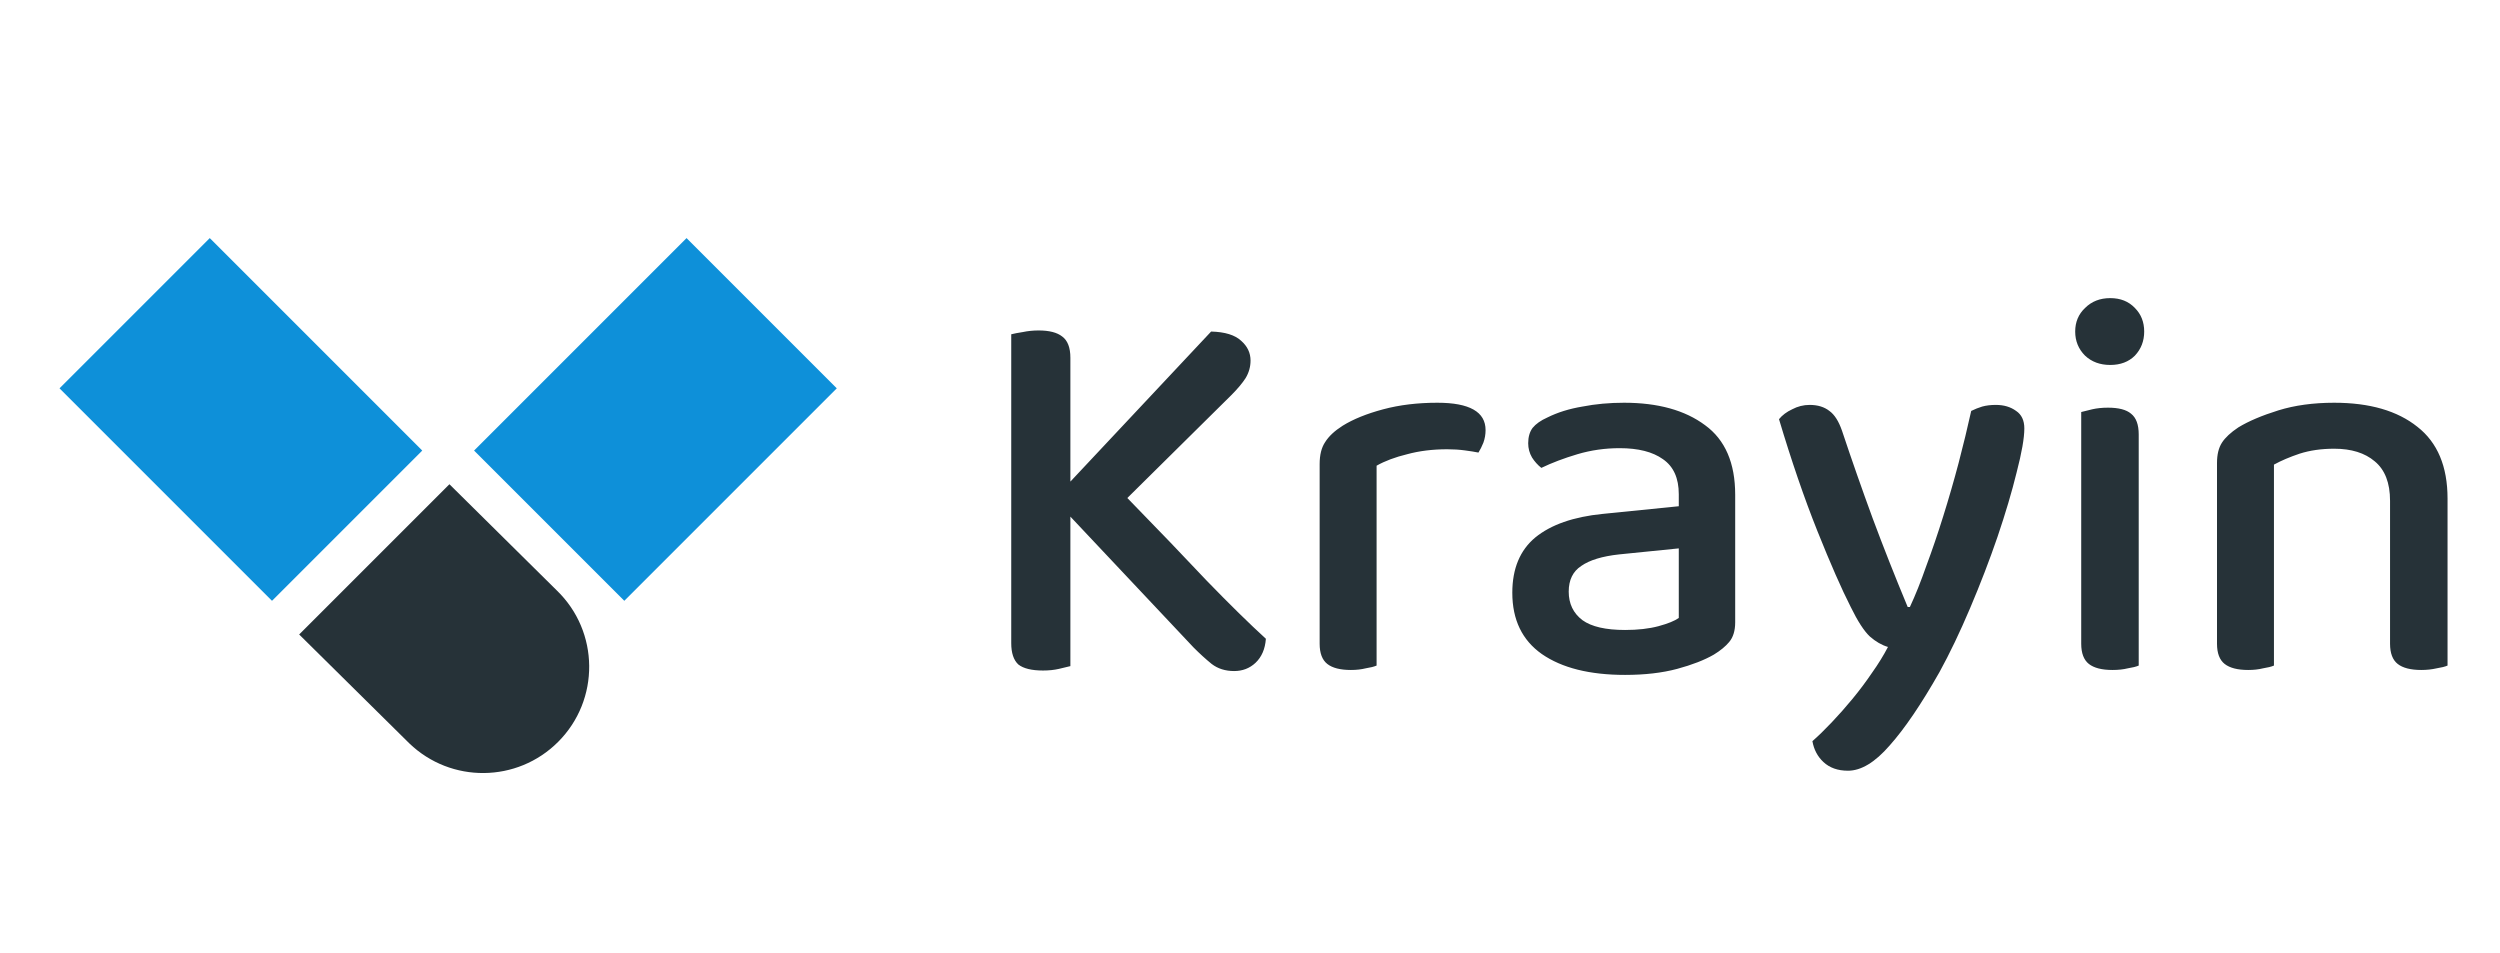
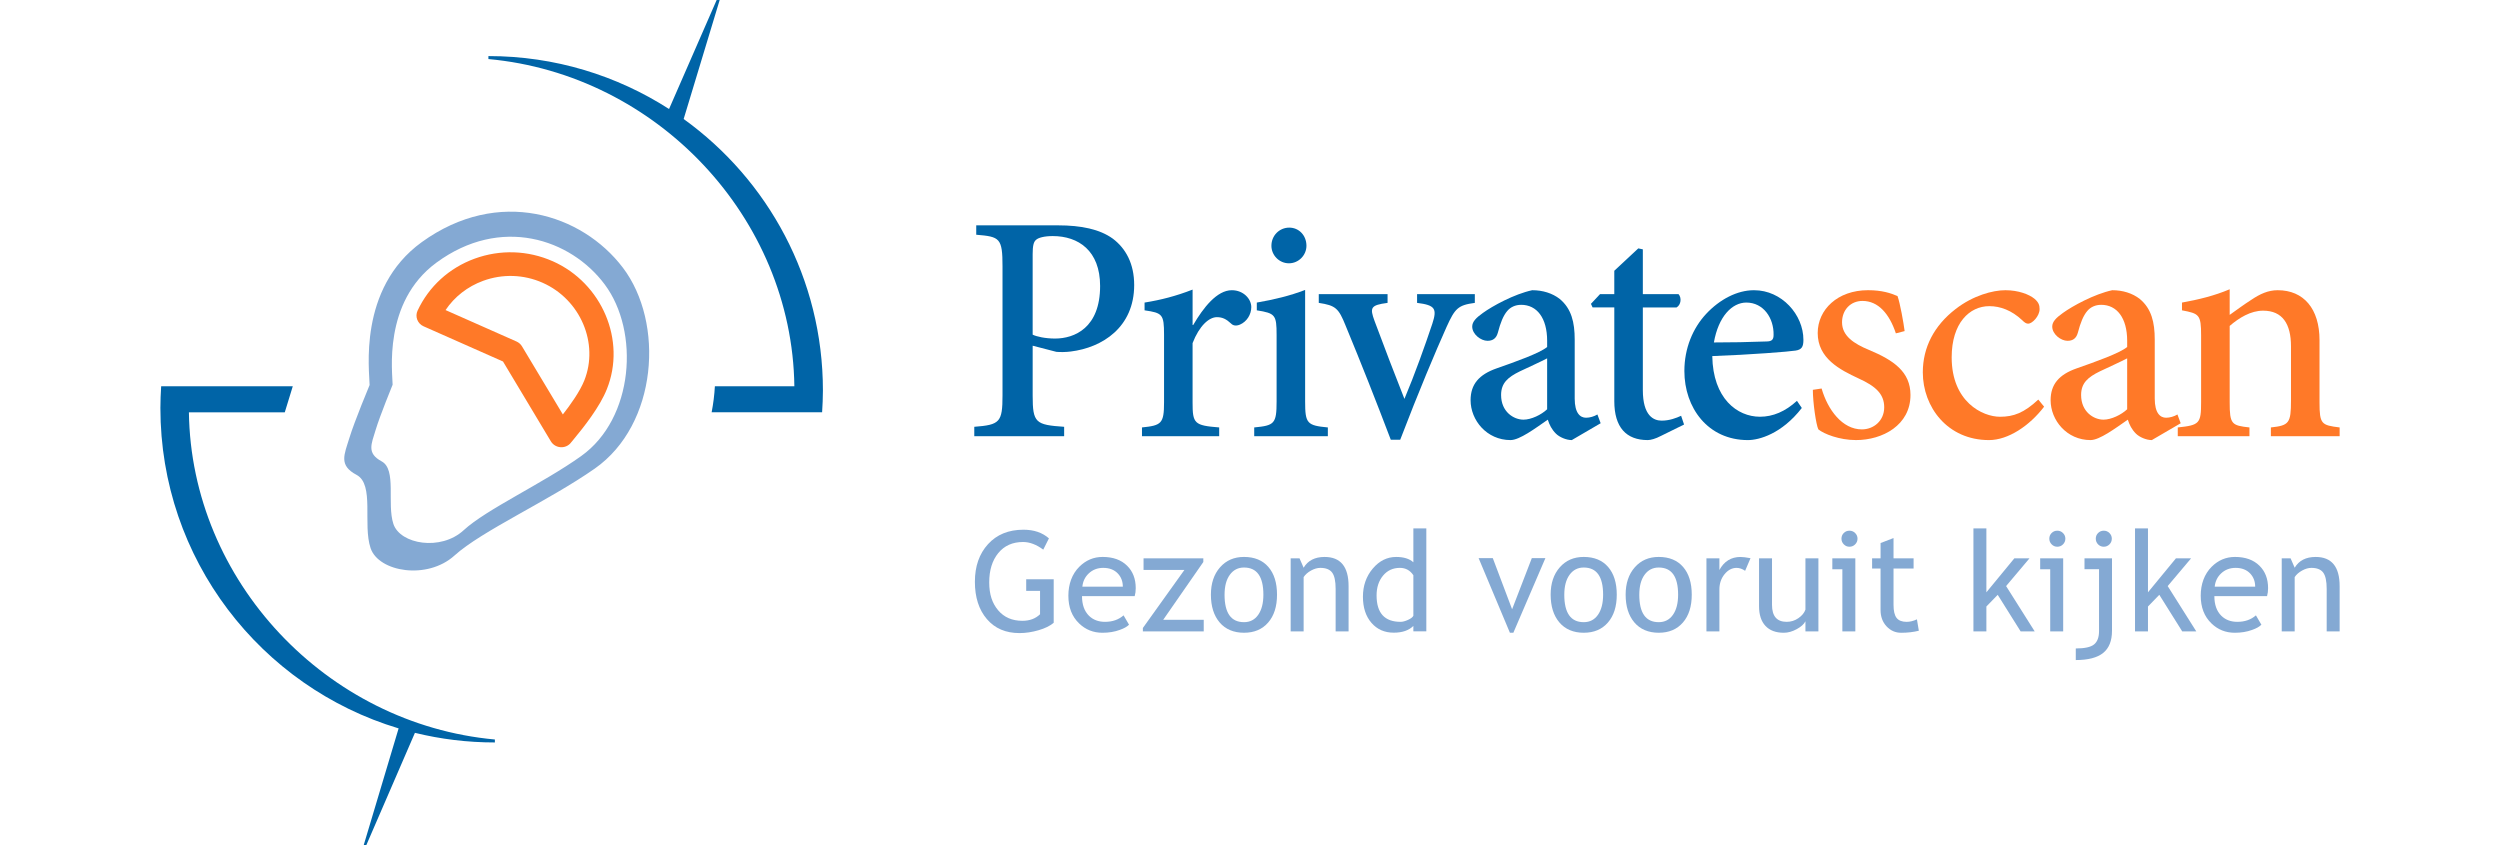
- <svg xmlns="http://www.w3.org/2000/svg" width="105" height="40" viewBox="0 0 105 40" fill="none">
-   <path d="M2.5 16.31L11.424 25.234L17.734 18.924L8.81 10L2.5 16.31Z" fill="#0E90D9" />
-   <path d="M35.145 16.31L26.221 25.234L19.911 18.924L28.835 10L35.145 16.31Z" fill="#0E90D9" />
-   <path d="M12.565 26.648L17.19 31.22C18.941 32.906 21.72 32.88 23.439 31.161C25.205 29.395 25.178 26.525 23.38 24.793L18.876 20.338L12.565 26.648Z" fill="#263238" />
-   <path d="M44.956 21.698V27.977C44.833 28.008 44.672 28.047 44.473 28.093C44.273 28.139 44.051 28.162 43.806 28.162C43.33 28.162 42.985 28.077 42.771 27.909C42.571 27.724 42.472 27.425 42.472 27.012V14.04C42.594 14.009 42.755 13.978 42.955 13.947C43.169 13.902 43.392 13.879 43.622 13.879C44.066 13.879 44.396 13.963 44.611 14.132C44.841 14.3 44.956 14.599 44.956 15.028V20.227L50.867 13.925C51.449 13.94 51.871 14.07 52.132 14.316C52.392 14.546 52.523 14.822 52.523 15.143C52.523 15.404 52.454 15.649 52.316 15.88C52.178 16.094 51.978 16.332 51.718 16.593L47.348 20.916C48.62 22.22 49.732 23.378 50.683 24.39C51.649 25.386 52.477 26.199 53.167 26.828C53.136 27.257 52.99 27.594 52.73 27.84C52.484 28.07 52.185 28.184 51.833 28.184C51.465 28.184 51.15 28.085 50.89 27.886C50.644 27.686 50.391 27.456 50.131 27.195L44.956 21.698ZM57.817 27.954C57.709 28 57.556 28.039 57.357 28.07C57.173 28.116 56.966 28.139 56.736 28.139C56.291 28.139 55.961 28.054 55.747 27.886C55.532 27.717 55.425 27.433 55.425 27.035V19.491C55.425 19.107 55.501 18.8 55.655 18.57C55.808 18.325 56.053 18.095 56.391 17.881C56.835 17.605 57.403 17.375 58.093 17.191C58.783 17.006 59.542 16.915 60.37 16.915C61.719 16.915 62.394 17.298 62.394 18.064C62.394 18.248 62.363 18.425 62.302 18.593C62.24 18.747 62.171 18.885 62.095 19.008C61.941 18.977 61.75 18.946 61.52 18.916C61.29 18.885 61.044 18.869 60.784 18.869C60.17 18.869 59.611 18.939 59.105 19.076C58.599 19.199 58.169 19.36 57.817 19.559V27.954ZM68.255 26.459C68.791 26.459 69.259 26.406 69.658 26.299C70.056 26.191 70.34 26.076 70.509 25.953V23.032L68.002 23.285C67.296 23.362 66.767 23.523 66.415 23.768C66.062 23.998 65.886 24.359 65.886 24.849C65.886 25.355 66.078 25.754 66.461 26.046C66.844 26.322 67.442 26.459 68.255 26.459ZM68.209 16.915C69.635 16.915 70.769 17.229 71.613 17.858C72.456 18.471 72.878 19.445 72.878 20.779V26.137C72.878 26.49 72.793 26.766 72.625 26.965C72.472 27.149 72.257 27.326 71.981 27.494C71.582 27.724 71.069 27.924 70.44 28.093C69.811 28.261 69.083 28.346 68.255 28.346C66.767 28.346 65.602 28.054 64.759 27.471C63.931 26.889 63.517 26.03 63.517 24.895C63.517 23.884 63.839 23.109 64.483 22.573C65.142 22.036 66.085 21.706 67.312 21.584L70.509 21.262V20.756C70.509 20.081 70.287 19.59 69.842 19.284C69.412 18.977 68.807 18.823 68.025 18.823C67.412 18.823 66.821 18.908 66.254 19.076C65.686 19.245 65.18 19.437 64.736 19.651C64.582 19.529 64.452 19.383 64.345 19.215C64.237 19.03 64.184 18.831 64.184 18.616C64.184 18.356 64.245 18.141 64.368 17.973C64.506 17.804 64.713 17.658 64.989 17.535C65.418 17.321 65.909 17.168 66.461 17.076C67.013 16.968 67.596 16.915 68.209 16.915ZM77.731 25.494C77.348 24.742 76.88 23.677 76.328 22.297C75.776 20.916 75.24 19.352 74.718 17.605C74.856 17.436 75.04 17.298 75.27 17.191C75.5 17.068 75.746 17.006 76.006 17.006C76.344 17.006 76.62 17.091 76.834 17.259C77.049 17.413 77.225 17.689 77.363 18.087C77.777 19.329 78.207 20.556 78.651 21.767C79.096 22.963 79.587 24.206 80.123 25.494H80.215C80.445 25.003 80.675 24.428 80.905 23.768C81.151 23.109 81.388 22.412 81.618 21.675C81.848 20.939 82.063 20.196 82.262 19.445C82.462 18.678 82.638 17.95 82.791 17.259C82.945 17.183 83.098 17.122 83.251 17.076C83.42 17.029 83.612 17.006 83.826 17.006C84.164 17.006 84.447 17.091 84.677 17.259C84.907 17.413 85.022 17.658 85.022 17.995C85.022 18.394 84.915 19.008 84.7 19.835C84.501 20.648 84.233 21.553 83.895 22.549C83.558 23.531 83.175 24.527 82.745 25.54C82.316 26.552 81.887 27.448 81.457 28.23C80.691 29.58 79.993 30.607 79.364 31.312C78.751 32.018 78.168 32.37 77.616 32.37C77.187 32.37 76.842 32.248 76.581 32.002C76.336 31.773 76.183 31.481 76.121 31.128C76.367 30.914 76.635 30.653 76.926 30.346C77.218 30.04 77.509 29.71 77.8 29.358C78.092 29.005 78.368 28.637 78.628 28.253C78.889 27.886 79.111 27.525 79.295 27.172C79.035 27.096 78.782 26.95 78.536 26.735C78.291 26.506 78.023 26.091 77.731 25.494ZM89.826 27.954C89.719 28 89.566 28.039 89.366 28.07C89.182 28.116 88.968 28.139 88.722 28.139C88.278 28.139 87.948 28.054 87.733 27.886C87.519 27.717 87.411 27.433 87.411 27.035V17.305C87.534 17.275 87.687 17.236 87.871 17.191C88.07 17.145 88.293 17.122 88.538 17.122C88.983 17.122 89.305 17.206 89.504 17.375C89.719 17.543 89.826 17.834 89.826 18.248V27.954ZM87.158 13.925C87.158 13.526 87.296 13.196 87.572 12.935C87.848 12.659 88.201 12.521 88.63 12.521C89.059 12.521 89.404 12.659 89.665 12.935C89.926 13.196 90.056 13.526 90.056 13.925C90.056 14.323 89.926 14.661 89.665 14.937C89.404 15.197 89.059 15.328 88.63 15.328C88.201 15.328 87.848 15.197 87.572 14.937C87.296 14.661 87.158 14.323 87.158 13.925ZM100.382 21.032C100.382 20.28 100.167 19.728 99.738 19.375C99.324 19.023 98.757 18.846 98.036 18.846C97.499 18.846 97.016 18.916 96.587 19.053C96.173 19.192 95.813 19.345 95.506 19.514V27.954C95.399 28 95.245 28.039 95.046 28.07C94.862 28.116 94.655 28.139 94.425 28.139C93.98 28.139 93.651 28.054 93.436 27.886C93.221 27.717 93.114 27.433 93.114 27.035V19.445C93.114 19.092 93.183 18.808 93.321 18.593C93.459 18.379 93.689 18.164 94.011 17.95C94.44 17.689 95 17.451 95.69 17.236C96.38 17.022 97.162 16.915 98.036 16.915C99.523 16.915 100.689 17.252 101.532 17.927C102.375 18.586 102.797 19.59 102.797 20.939V27.954C102.69 28 102.536 28.039 102.337 28.07C102.138 28.116 101.923 28.139 101.693 28.139C101.248 28.139 100.919 28.054 100.704 27.886C100.489 27.717 100.382 27.433 100.382 27.035V21.032Z" fill="#263238" />
+ <svg xmlns="http://www.w3.org/2000/svg" id="Laag_1" data-name="Laag 1" viewBox="0 0 2087.36 705.14">
+   <defs>
+     <style>
+       .cls-1 {
+         fill: #84a9d3;
+       }
+ 
+       .cls-1, .cls-2, .cls-3 {
+         stroke-width: 0px;
+       }
+ 
+       .cls-2 {
+         fill: #ff7928;
+       }
+ 
+       .cls-3 {
+         fill: #0064a7;
+       }
+     </style>
+   </defs>
+   <path class="cls-3" d="M158.33,322.52h-23.77c-.37,6.01-.64,12.04-.64,18.12,0,126.32,83.82,233.01,198.9,267.53l-34.02,113.77,47.64-110.07c21.38,5.26,43.74,8.04,66.75,8.04v-2.47c-140.68-12.84-253.59-132.4-255.46-273.19h80.05l6.67-21.73h-86.12" />
+   <path class="cls-3" d="M570.82,99.35l35.76-118.13-47.96,109.79c-43.51-27.94-95.29-44.19-150.82-44.19v2.49c140.67,12.87,253.57,132.39,255.45,273.21h-66.37c-.39,7.27-1.31,14.5-2.7,21.69h92.24c.36-5.99.67-12,.67-18.1,0-93.41-45.89-176.06-116.28-226.75" />
+   <path class="cls-1" d="M519.97,223.39c-33.92-44.63-103.65-67.55-167.82-21.23-53.68,38.8-43.55,108.52-43.55,119.32,0,0-12.62,30.21-16.88,44.17-4.27,14-9.15,22.81,5.97,30.83,15.17,8.04,5.02,41.34,11.74,61.23,6.73,19.85,47.22,26.73,70.02,6.14,22.79-20.65,78.79-45.71,117.23-72.66,52.38-36.77,58.34-121.69,23.3-167.81ZM485.37,380.71c-32.21,23.02-79.11,44.39-98.23,61.99-19.06,17.58-53.01,11.75-58.67-5.22-5.59-16.95,2.9-45.44-9.81-52.26-12.68-6.84-8.58-14.37-5-26.31,3.59-11.92,14.16-37.7,14.16-37.7,0-9.24-8.5-68.72,36.49-101.86,53.71-39.53,112.15-19.96,140.59,18.14,29.36,39.35,24.35,111.83-19.53,143.21Z" />
+   <path class="cls-2" d="M487.83,317.77c-3.68,9.17-11.59,20.25-17.88,28.27l-34.12-56.88c-1.07-1.77-2.65-3.16-4.56-4.02l-59.26-26.25c7.51-11.16,18.38-19.65,31.41-24.43,16.22-5.93,33.89-5.36,49.66,1.64,31.6,14,47.16,50.64,34.75,81.66M477.31,368.78c.24-.35.46-.71.64-1.12-.23.47-.44.86-.64,1.12M461.5,218.12c-20.74-9.18-43.87-9.93-65.21-2.16-21.3,7.8-38.22,23.23-47.64,43.42-1.12,2.39-1.21,5.12-.26,7.57.96,2.44,2.84,4.45,5.28,5.5l66.31,29.38,39.99,66.7c1.91,3.19,5.49,5.05,9.27,4.88,3.27-.15,6.25-1.85,7.99-4.54-.1.15-.19.29-.22.35.18-.24.86-1.06,1.45-1.76,9.29-11.19,22.34-27.75,28.22-42.51,16.33-40.66-3.97-88.56-45.18-106.85" />
+   <path class="cls-3" d="M883.34,188.15c19.51,0,34.94,3.26,45.77,11.1,10.83,8.14,17.87,20.87,17.87,38.74,0,35.21-26.52,52.27-53.07,55.52-4.06.53-8.94.53-11.91.26l-19.78-5.13v41.69c0,22.76,2.44,24.39,26.28,26.02v7.85h-75.03v-7.85c21.4-1.63,23.57-3.8,23.57-26.28v-107.52c0-23.84-2.17-24.93-21.94-26.56v-7.85h68.25ZM862.21,279.42c3.25,1.63,10.56,3.25,18.69,3.25,16.25,0,37.63-8.94,37.63-43.86,0-29.53-18.13-41.7-39.53-41.7-7.02,0-12.19,1.35-14.07,3.25-1.9,1.62-2.72,4.87-2.72,11.9v67.17Z" />
+   <path class="cls-3" d="M996.28,271.32c8.4-14.38,19.76-29.01,32.22-29.01,9.75,0,16.26,7.32,16.26,14.1,0,6.23-3.79,12.19-9.48,14.62-3.25,1.35-5.69.82-7.31-.8-4.06-3.8-7.31-5.42-11.93-5.42-6.49,0-14.62,7.03-20.3,21.66v49.56c0,17.59,1.35,19.22,22.21,20.85v7.32h-64.46v-7.32c16.25-1.63,18.42-3.26,18.42-20.85v-56.61c0-17.04-1.35-18.14-16.26-20.31v-6.48c13.55-2.18,26.28-5.43,40.1-10.84v29.54h.54Z" />
+   <path class="cls-3" d="M1047.2,364.21v-7.32c16.79-1.63,18.69-2.98,18.69-21.66v-55.53c0-16.79-1.1-18.14-16.53-20.59v-6.48c14.08-2.43,27.9-5.69,40.35-10.57v93.17c0,18.4,1.63,20.03,18.97,21.66v7.32h-61.49ZM1061.56,205.22c0-8.66,6.77-15.17,14.89-15.17s14.36,6.51,14.36,15.17c0,7.85-6.51,14.62-14.63,14.62s-14.62-6.77-14.62-14.62Z" />
+   <path class="cls-3" d="M1231.38,252.89c-14.08,1.89-16.53,4.6-23.56,20.04-9.22,20.59-23.28,53.89-38.73,94.25h-7.85c-12.46-32.76-24.64-63.65-37.64-95.07-5.97-14.88-8.4-17.05-22.5-19.22v-7.31h57.44v7.31c-14.36,1.89-14.9,4.05-10.84,15.17,7.05,18.96,17.89,47.39,24.92,65,8.68-20.59,17.34-44.96,23.31-62.83,4.05-12.48,2.43-15.45-12.75-17.34v-7.31h48.22v7.31Z" />
+   <path class="cls-3" d="M1312.37,367.45c-4.6,0-10.28-2.42-13.28-5.41-3.5-3.51-5.41-7.31-6.76-11.65-10.57,7.31-23.56,17.05-31.15,17.05-19.77,0-33.32-16.51-33.32-33.3,0-13.29,7.05-21.4,21.66-26.54,16.25-5.68,36.03-12.73,42.26-17.88v-5.15c0-19.22-8.67-30.06-21.67-30.06-4.87,0-8.93,1.9-11.65,5.15-3.25,3.78-5.68,9.76-7.84,18.14-1.36,4.87-4.34,6.76-8.67,6.76-5.43,0-12.73-5.41-12.73-11.9,0-4.06,3.25-7.32,8.94-11.38,7.85-5.68,25.97-15.7,41.15-18.97,8.66,0,16.79,2.45,23.02,7.32,9.74,8.11,12.46,19.5,12.46,33.87v49.29c0,12.19,4.59,15.99,9.48,15.99,3.25,0,6.76-1.09,9.48-2.72l2.71,7.32-24.11,14.07ZM1291.78,299.2c-5.68,2.98-17.05,8.13-22.75,10.84-10.01,4.88-15.7,9.75-15.7,19.76,0,14.08,10.55,20.59,18.67,20.59,6.51,0,14.91-4.07,19.77-8.67v-42.53Z" />
+   <path class="cls-3" d="M1386.86,363.93c-4.6,2.44-8.66,3.51-11.1,3.51-17.89,0-27.91-10.56-27.91-32.49v-78.27h-18.13l-1.37-2.99,7.58-8.11h11.91v-19.51l20.05-18.68,3.79.8v37.39h29.79c2.72,2.98,2.17,8.93-1.63,11.11h-28.16v69.05c0,21.68,9.22,25.47,15.72,25.47s12.18-2.17,16.24-4.06l2.46,7.31-19.25,9.48Z" />
+   <path class="cls-3" d="M1504.41,340.64c-16.79,21.67-35.76,26.81-44.97,26.81-33.57,0-53.08-27.07-53.08-57.68,0-18.96,7.05-35.75,18.16-47.67,11.37-12.19,26-19.78,39.82-19.78h.25c23.03,0,41.16,20.33,41.16,41.45,0,5.69-1.34,8.13-6.48,8.94-4.61.82-38.2,3.51-69.61,4.6.54,35.48,20.86,50.64,39.81,50.64,10.83,0,21.14-4.34,30.88-13.28l4.06,5.97ZM1431.01,285.93c14.36,0,28.71-.26,43.61-.82,4.6,0,6.22-1.35,6.22-5.42.29-14.07-8.39-27.07-22.75-27.07-11.92,0-23.3,11.64-27.08,33.3Z" />
+   <path class="cls-2" d="M1582.95,278.34c-5.42-16.25-14.62-27.08-27.9-27.08-10.02,0-17.05,7.59-17.05,17.87,0,11.38,10.03,17.89,22.48,23.03,20.85,8.68,34.66,18.42,34.66,37.64,0,25.19-23.3,37.64-45.49,37.64-13.82,0-26.82-5.14-31.42-8.92-1.91-3.8-4.6-22.49-4.6-33.04l7.31-1.1c5.14,17.87,17.34,34.14,33.59,34.14,10.01,0,18.68-7.32,18.68-18.42s-7.05-17.62-21.39-24.12c-15.72-7.31-34.14-16.79-34.14-37.92,0-19.49,16.54-35.76,41.99-35.76,11.65,0,18.96,2.45,24.65,4.89,2.17,5.97,5.13,22.76,5.94,29.25l-7.31,1.89Z" />
+   <path class="cls-2" d="M1706.72,339.56c-12.18,15.99-30.04,27.89-46.02,27.89-34.68,0-55.26-27.62-55.26-56.59,0-20.87,9.48-39.01,27.35-52.81,14.63-11.37,31.15-15.73,41.44-15.73h.28c10.82,0,19.76,3.53,24.1,7.07,3.52,2.98,4.34,5.41,4.34,8.67,0,5.97-6.24,12.19-9.48,12.19-1.63,0-2.98-.81-5.14-2.98-8.68-8.14-18.17-11.65-27.37-11.65-16.51,0-31.42,14.08-31.42,42.78,0,37.11,25.74,49.57,40.36,49.57,11.37,0,20.05-3.24,31.96-14.35l4.87,5.96Z" />
+   <path class="cls-2" d="M1796.65,367.45c-4.59,0-10.28-2.42-13.28-5.41-3.5-3.51-5.4-7.31-6.76-11.65-10.56,7.31-23.56,17.05-31.15,17.05-19.78,0-33.31-16.51-33.31-33.3,0-13.29,7.05-21.4,21.68-26.54,16.24-5.68,36.01-12.73,42.24-17.88v-5.15c0-19.22-8.67-30.06-21.67-30.06-4.87,0-8.94,1.9-11.65,5.15-3.24,3.78-5.69,9.76-7.86,18.14-1.34,4.87-4.32,6.76-8.65,6.76-5.43,0-12.74-5.41-12.74-11.9,0-4.06,3.26-7.32,8.94-11.38,7.86-5.68,26.01-15.7,41.17-18.97,8.67,0,16.8,2.45,23.02,7.32,9.74,8.11,12.46,19.5,12.46,33.87v49.29c0,12.19,4.6,15.99,9.47,15.99,3.25,0,6.78-1.09,9.48-2.72l2.72,7.32-24.11,14.07ZM1776.07,299.2c-5.69,2.98-17.07,8.13-22.76,10.84-10.01,4.88-15.7,9.75-15.7,19.76,0,14.08,10.56,20.59,18.67,20.59,6.52,0,14.91-4.07,19.78-8.67v-42.53Z" />
+   <path class="cls-2" d="M1896.06,364.21v-7.32c15.16-1.63,16.79-3.51,16.79-22.47v-45.24c0-18.68-7.03-29.79-23.3-29.79-10.29,0-20.04,5.96-27.89,12.73v63.92c0,18.16,1.62,19.22,16.51,20.85v7.32h-59.86v-7.32c18.16-1.89,19.49-3.26,19.49-21.12v-55.8c0-17.33-1.63-18.14-15.96-20.86v-6.48c13.53-2.43,27.08-5.69,39.82-11.12v21.4c5.42-3.8,11.09-8.13,17.87-12.46,7.59-5.14,14.35-8.14,22.22-8.14,21.66,0,34.92,15.43,34.92,41.73v52c0,18.16,1.62,18.96,16.8,20.85v7.32h-57.42Z" />
+   <g>
+     <path class="cls-1" d="M875.79,449.52l-4.73,9.4c-5.73-4.26-11.35-6.38-16.86-6.38-8.74,0-15.63,3.08-20.68,9.23-5.05,6.16-7.57,14.3-7.57,24.44s2.48,17.42,7.42,23.31c4.96,5.89,11.71,8.82,20.26,8.82,6.08,0,10.99-1.82,14.75-5.47v-19.54h-11.56v-9.68h22.96v36.34c-3.04,2.59-7.28,4.67-12.7,6.23-5.43,1.58-10.71,2.37-15.84,2.37-11.51,0-20.61-3.9-27.26-11.7-6.67-7.81-10-18.18-10-31.14s3.66-23.38,10.97-31.42c7.31-8.02,17.17-12.05,29.6-12.05,8.69,0,15.78,2.41,21.25,7.23Z" />
+     <path class="cls-1" d="M947.41,497.73h-43.99c0,7.13,1.96,12.62,5.87,16.46,3.46,3.35,7.9,5.01,13.34,5.01,6.19,0,11.36-1.8,15.49-5.41l4.56,7.81c-1.67,1.67-4.23,3.11-7.69,4.32-4.32,1.6-9.15,2.4-14.47,2.4-7.67,0-14.18-2.61-19.54-7.81-5.97-5.73-8.95-13.44-8.95-23.13s3.06-18.14,9.17-24.21c5.48-5.43,11.95-8.16,19.43-8.16,8.7,0,15.52,2.46,20.46,7.36,4.78,4.71,7.18,10.96,7.18,18.74,0,2.4-.29,4.6-.86,6.61ZM921.15,474.14c-4.82,0-8.87,1.56-12.14,4.67-3.11,2.97-4.88,6.65-5.3,11.05h33.79c0-4.36-1.37-8.01-4.1-10.94-3-3.19-7.09-4.78-12.25-4.78Z" />
+     <path class="cls-1" d="M971.22,517.5h33.83v9.68h-50.82v-2.85l34.7-48.49h-34.13v-9.68h49.91v3.08l-33.5,48.26Z" />
+     <path class="cls-1" d="M1011.04,496.52c0-9.41,2.53-17.03,7.61-22.82,5.07-5.79,11.74-8.69,20.02-8.69,8.73,0,15.52,2.79,20.34,8.35,4.82,5.57,7.23,13.29,7.23,23.16s-2.47,17.59-7.4,23.27c-4.93,5.68-11.66,8.52-20.17,8.52s-15.47-2.87-20.34-8.61c-4.86-5.72-7.29-13.46-7.29-23.18ZM1022.43,496.52c0,15.3,5.41,22.96,16.24,22.96,5.06,0,9.01-2.06,11.88-6.16,2.87-4.1,4.3-9.7,4.3-16.8,0-15.12-5.39-22.67-16.18-22.67-4.93,0-8.88,2.01-11.81,6.04-2.95,4.03-4.42,9.58-4.42,16.64Z" />
+     <path class="cls-1" d="M1115.18,527.18v-35.5c0-6.49-.98-11.04-2.93-13.64-1.96-2.6-5.23-3.9-9.83-3.9-2.47,0-5.06.73-7.75,2.22-2.7,1.48-4.77,3.3-6.21,5.47v45.35h-10.83v-61.02h7.4l3.42,7.86c3.57-6,9.4-9,17.49-9,13.37,0,20.05,8.14,20.05,24.38v37.78h-10.83Z" />
+     <path class="cls-1" d="M1180.08,527.12v-4.5c-3.77,3.76-9.24,5.63-16.42,5.63-7.64,0-13.83-2.73-18.57-8.2-4.75-5.47-7.12-12.76-7.12-21.87s2.75-16.97,8.21-23.45c5.47-6.47,11.98-9.71,19.54-9.71,6.3,0,11.09,1.49,14.36,4.45v-28.31h10.82v85.97h-10.82ZM1180.08,480.29c-2.73-4.1-6.48-6.15-11.23-6.15-5.81,0-10.51,2.16-14.1,6.49-3.59,4.34-5.38,9.84-5.38,16.53,0,14.69,6.68,22.04,20.05,22.04,1.71,0,3.76-.53,6.16-1.62,2.39-1.08,3.89-2.22,4.5-3.45v-33.84Z" />
+     <path class="cls-1" d="M1263.55,528.32h-2.86l-26.14-62.33h11.85l16.12,42.72,16.47-42.72h11.34l-26.77,62.33Z" />
+     <path class="cls-1" d="M1294.7,496.52c0-9.41,2.53-17.03,7.61-22.82,5.07-5.79,11.74-8.69,20.02-8.69,8.74,0,15.52,2.79,20.34,8.35,4.82,5.57,7.24,13.29,7.24,23.16s-2.47,17.59-7.4,23.27c-4.93,5.68-11.66,8.52-20.17,8.52s-15.47-2.87-20.34-8.61c-4.86-5.72-7.29-13.46-7.29-23.18ZM1306.09,496.52c0,15.3,5.41,22.96,16.24,22.96,5.06,0,9.01-2.06,11.88-6.16,2.87-4.1,4.3-9.7,4.3-16.8,0-15.12-5.39-22.67-16.18-22.67-4.93,0-8.88,2.01-11.81,6.04-2.95,4.03-4.42,9.58-4.42,16.64Z" />
+     <path class="cls-1" d="M1357.32,496.52c0-9.41,2.53-17.03,7.61-22.82,5.07-5.79,11.74-8.69,20.02-8.69,8.73,0,15.51,2.79,20.34,8.35,4.82,5.57,7.23,13.29,7.23,23.16s-2.47,17.59-7.4,23.27c-4.93,5.68-11.66,8.52-20.17,8.52s-15.47-2.87-20.34-8.61c-4.86-5.72-7.29-13.46-7.29-23.18ZM1368.71,496.52c0,15.3,5.41,22.96,16.24,22.96,5.06,0,9.01-2.06,11.88-6.16,2.87-4.1,4.3-9.7,4.3-16.8,0-15.12-5.39-22.67-16.18-22.67-4.93,0-8.88,2.01-11.81,6.04-2.95,4.03-4.42,9.58-4.42,16.64Z" />
+     <path class="cls-1" d="M1457.07,476.59c-2.36-1.63-4.72-2.44-7.11-2.44-3.85,0-7.19,1.77-10.06,5.29-2.87,3.53-4.3,7.79-4.3,12.77v34.98h-10.82v-61.02h10.82v9.75c3.95-7.26,9.81-10.89,17.61-10.89,1.93,0,4.72.34,8.37,1.03l-4.5,10.54Z" />
+     <path class="cls-1" d="M1479.53,466.16v38.91c0,9.42,4.08,14.13,12.25,14.13,3.57,0,6.84-1.02,9.79-3.07,2.97-2.06,4.92-4.43,5.87-7.12v-42.85h10.83v61.02h-10.83v-8.44c-1.21,2.4-3.65,4.59-7.31,6.58-3.67,2-7.25,3-10.74,3-6.69,0-11.8-1.92-15.36-5.76-3.56-3.83-5.32-9.29-5.32-16.35v-40.06h10.83Z" />
+     <path class="cls-1" d="M1538.27,527.18v-51.9h-8.38v-9.11h19.21v61.02h-10.83ZM1544.19,443.09c1.86,0,3.45.66,4.76,1.97,1.31,1.31,1.97,2.88,1.97,4.7s-.66,3.45-1.97,4.76c-1.31,1.31-2.9,1.97-4.76,1.97s-3.39-.66-4.7-1.97c-1.31-1.31-1.97-2.9-1.97-4.76s.64-3.45,1.93-4.73c1.29-1.29,2.87-1.93,4.73-1.93Z" />
+     <path class="cls-1" d="M1570.17,474.71h-7.07v-8.55h7.07v-12.76l10.82-4.16v16.92h16.75v8.55h-16.75v30.31c0,5.12.86,8.77,2.59,10.94,1.72,2.17,4.51,3.25,8.35,3.25,2.77,0,5.63-.7,8.6-2.1l1.59,9.51c-4.48,1.13-9.4,1.71-14.75,1.71-4.82,0-8.9-1.8-12.23-5.39-3.32-3.59-4.98-8.11-4.98-13.58v-34.64Z" />
+     <path class="cls-1" d="M1687.12,527.18l-19.14-30.54-9.46,9.75v20.79h-10.82v-86.02h10.82v53.38l23.36-28.38h12.65l-19.55,23.18,23.87,37.83h-11.74Z" />
+     <path class="cls-1" d="M1711.81,527.18v-51.9h-8.38v-9.11h19.21v61.02h-10.83ZM1717.73,443.09c1.86,0,3.45.66,4.76,1.97,1.31,1.31,1.97,2.88,1.97,4.7s-.66,3.45-1.97,4.76c-1.31,1.31-2.9,1.97-4.76,1.97s-3.39-.66-4.7-1.97c-1.31-1.31-1.97-2.9-1.97-4.76s.65-3.45,1.93-4.73c1.29-1.29,2.87-1.93,4.73-1.93Z" />
+     <path class="cls-1" d="M1733.16,551.11v-9.68c7.45,0,12.55-1.13,15.3-3.39,2.75-2.27,4.12-5.98,4.12-11.15v-51.62h-12.14v-9.11h22.96v60.51c0,8.39-2.47,14.56-7.4,18.52-4.93,3.95-12.56,5.92-22.85,5.92ZM1756.52,443.09c1.86,0,3.45.66,4.76,1.97,1.31,1.31,1.97,2.88,1.97,4.7s-.66,3.45-1.97,4.76c-1.31,1.31-2.9,1.97-4.76,1.97s-3.43-.66-4.73-1.97c-1.29-1.31-1.93-2.9-1.93-4.76s.64-3.45,1.93-4.73c1.3-1.29,2.87-1.93,4.73-1.93Z" />
+     <path class="cls-1" d="M1822.04,527.18l-19.14-30.54-9.46,9.75v20.79h-10.82v-86.02h10.82v53.38l23.36-28.38h12.65l-19.55,23.18,23.87,37.83h-11.74Z" />
+     <path class="cls-1" d="M1892.86,497.73h-43.99c0,7.13,1.96,12.62,5.87,16.46,3.46,3.35,7.9,5.01,13.34,5.01,6.19,0,11.36-1.8,15.49-5.41l4.56,7.81c-1.67,1.67-4.23,3.11-7.69,4.32-4.32,1.6-9.15,2.4-14.47,2.4-7.67,0-14.18-2.61-19.54-7.81-5.97-5.73-8.95-13.44-8.95-23.13s3.06-18.14,9.17-24.21c5.48-5.43,11.95-8.16,19.43-8.16,8.7,0,15.51,2.46,20.46,7.36,4.78,4.71,7.18,10.96,7.18,18.74,0,2.4-.29,4.6-.86,6.61ZM1866.6,474.14c-4.82,0-8.87,1.56-12.14,4.67-3.11,2.97-4.88,6.65-5.3,11.05h33.79c0-4.36-1.37-8.01-4.1-10.94-3-3.19-7.09-4.78-12.25-4.78Z" />
+     <path class="cls-1" d="M1942.65,527.18v-35.5c0-6.49-.98-11.04-2.93-13.64-1.96-2.6-5.24-3.9-9.83-3.9-2.47,0-5.06.73-7.75,2.22-2.7,1.48-4.77,3.3-6.21,5.47v45.35h-10.82v-61.02h7.4l3.42,7.86c3.57-6,9.4-9,17.49-9,13.37,0,20.05,8.14,20.05,24.38v37.78h-10.83Z" />
+   </g>
</svg>
